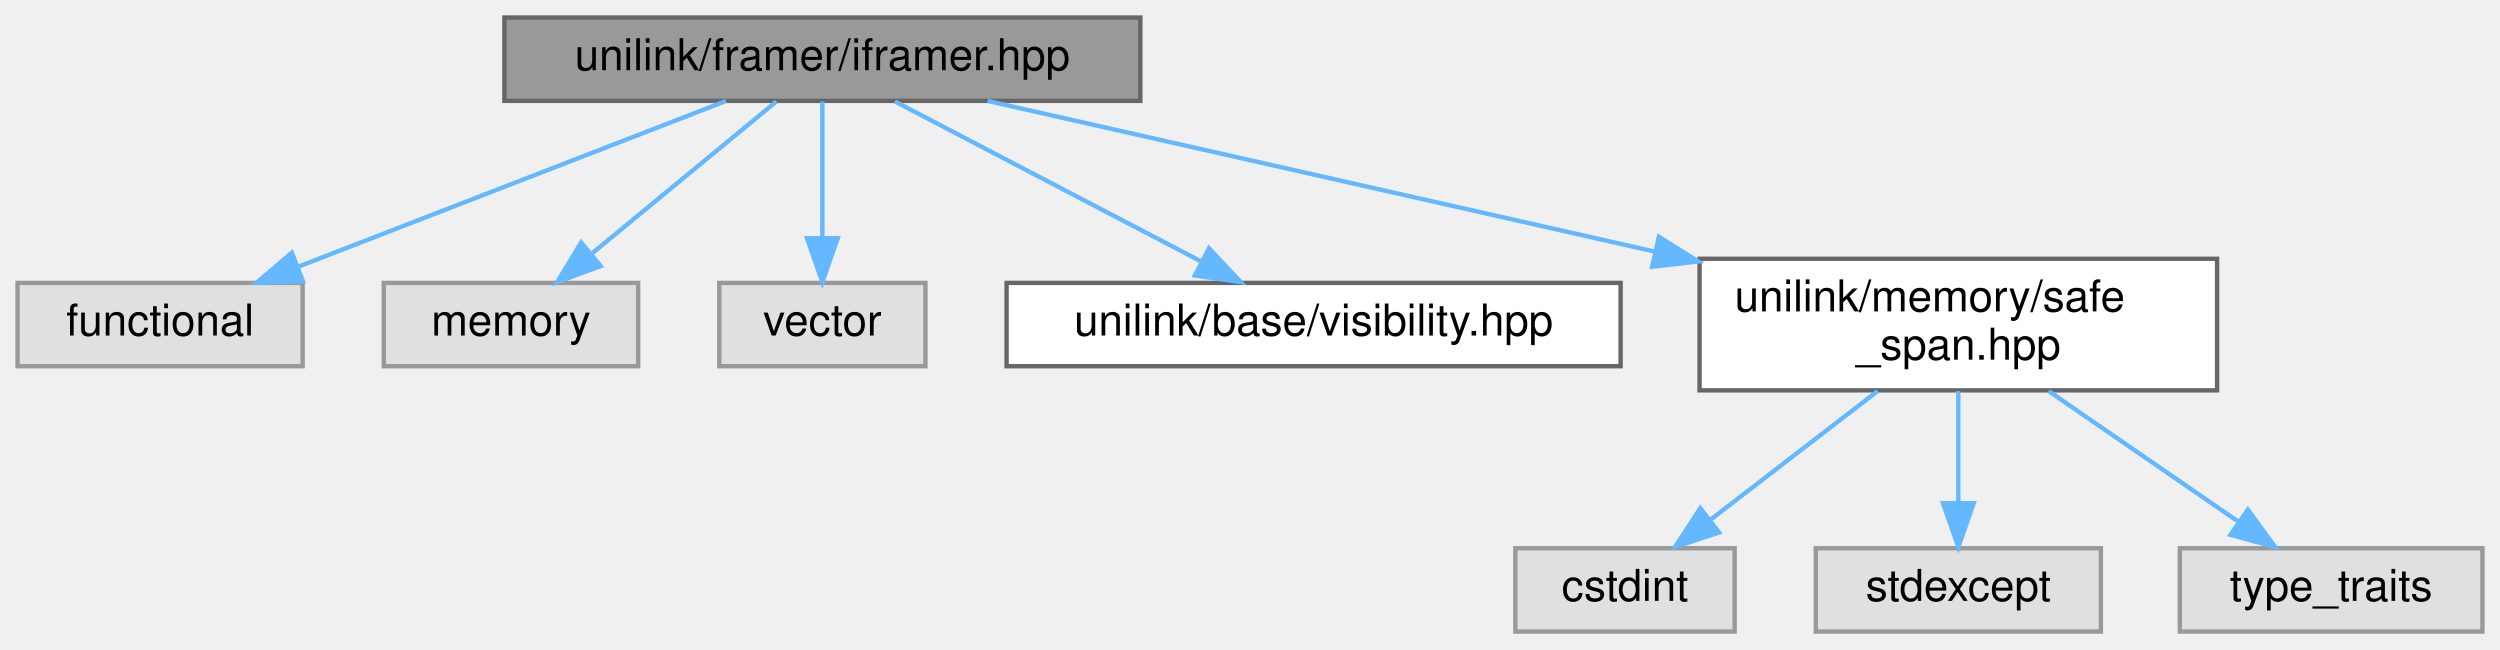
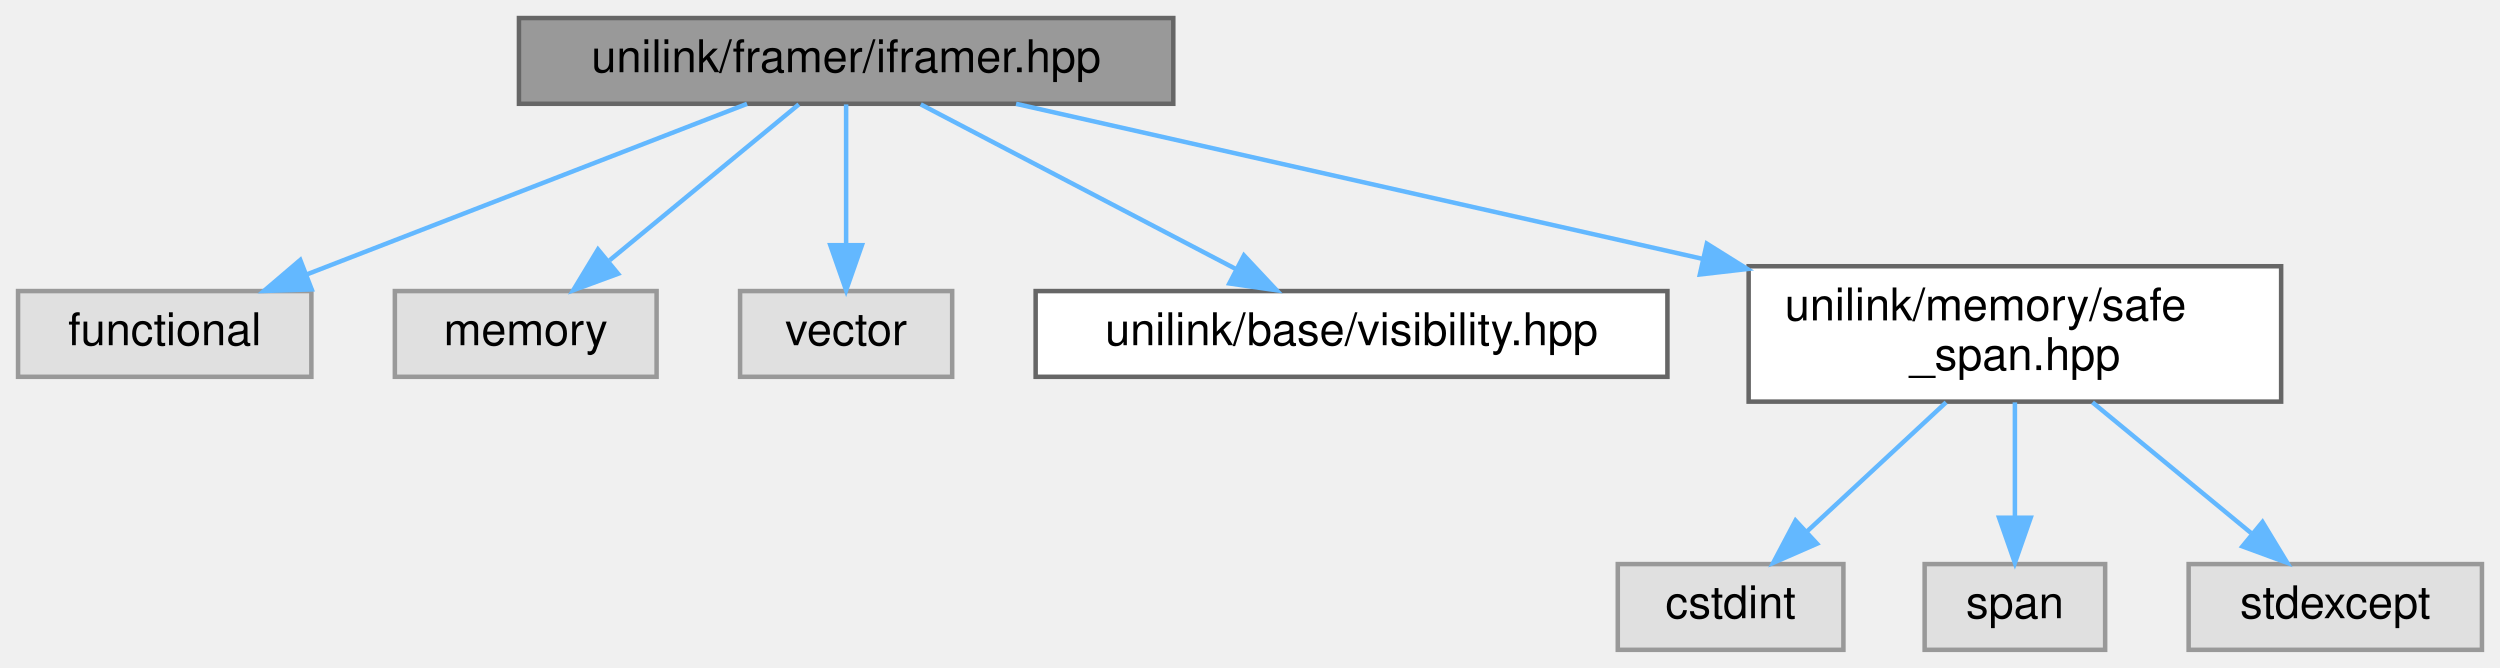
- <svg xmlns="http://www.w3.org/2000/svg" xmlns:xlink="http://www.w3.org/1999/xlink" width="570pt" height="148pt" viewBox="0.00 0.00 570.00 148.00">
+ <svg xmlns="http://www.w3.org/2000/svg" xmlns:xlink="http://www.w3.org/1999/xlink" width="554pt" height="148pt" viewBox="0.00 0.00 554.00 148.00">
  <g id="graph0" class="graph" transform="scale(1 1) rotate(0) translate(4 144)">
    <g id="Node000001" class="node">
      <g id="a_Node000001">
        <a xlink:title=" ">
          <polygon fill="#999999" stroke="#666666" points="256,-140 111,-140 111,-121 256,-121 256,-140" />
          <text text-anchor="middle" x="183.5" y="-128" font-family="Helvetica,sans-Serif" font-size="10.00">unilink/framer/iframer.hpp</text>
        </a>
      </g>
    </g>
    <g id="Node000002" class="node">
      <g id="a_Node000002">
        <a xlink:title=" ">
          <polygon fill="#e0e0e0" stroke="#999999" points="65,-79.5 0,-79.5 0,-60.5 65,-60.5 65,-79.5" />
          <text text-anchor="middle" x="32.5" y="-67.5" font-family="Helvetica,sans-Serif" font-size="10.00">functional</text>
        </a>
      </g>
    </g>
    <g id="edge1_Node000001_Node000002" class="edge">
      <g id="a_edge1_Node000001_Node000002">
        <a xlink:title=" ">
          <path fill="none" stroke="#63b8ff" d="M161.54,-120.99C135.82,-111.03 93.02,-94.45 63.82,-83.13" />
          <polygon fill="#63b8ff" stroke="#63b8ff" points="65.07,-79.87 54.48,-79.52 62.54,-86.39 65.07,-79.87" />
        </a>
      </g>
    </g>
    <g id="Node000003" class="node">
      <g id="a_Node000003">
        <a xlink:title=" ">
          <polygon fill="#e0e0e0" stroke="#999999" points="141.5,-79.5 83.5,-79.5 83.5,-60.5 141.5,-60.5 141.5,-79.5" />
          <text text-anchor="middle" x="112.5" y="-67.5" font-family="Helvetica,sans-Serif" font-size="10.00">memory</text>
        </a>
      </g>
    </g>
    <g id="edge2_Node000001_Node000003" class="edge">
      <g id="a_edge2_Node000001_Node000003">
        <a xlink:title=" ">
          <path fill="none" stroke="#63b8ff" d="M173.02,-120.87C162.01,-111.8 144.46,-97.34 131.09,-86.32" />
          <polygon fill="#63b8ff" stroke="#63b8ff" points="132.96,-83.33 123.02,-79.67 128.51,-88.73 132.96,-83.33" />
        </a>
      </g>
    </g>
    <g id="Node000004" class="node">
      <g id="a_Node000004">
        <a xlink:title=" ">
          <polygon fill="#e0e0e0" stroke="#999999" points="207,-79.5 160,-79.5 160,-60.5 207,-60.5 207,-79.5" />
          <text text-anchor="middle" x="183.5" y="-67.5" font-family="Helvetica,sans-Serif" font-size="10.00">vector</text>
        </a>
      </g>
    </g>
    <g id="edge3_Node000001_Node000004" class="edge">
      <g id="a_edge3_Node000001_Node000004">
        <a xlink:title=" ">
          <path fill="none" stroke="#63b8ff" d="M183.5,-120.87C183.5,-112.75 183.5,-100.31 183.5,-89.89" />
          <polygon fill="#63b8ff" stroke="#63b8ff" points="187,-89.67 183.5,-79.67 180,-89.67 187,-89.67" />
        </a>
      </g>
    </g>
    <g id="Node000005" class="node">
      <g id="a_Node000005">
        <a xlink:href="visibility_8hpp.html" target="_top" xlink:title=" ">
          <polygon fill="white" stroke="#666666" points="365.5,-79.5 225.5,-79.5 225.5,-60.5 365.5,-60.5 365.5,-79.5" />
          <text text-anchor="middle" x="295.5" y="-67.5" font-family="Helvetica,sans-Serif" font-size="10.00">unilink/base/visibility.hpp</text>
        </a>
      </g>
    </g>
    <g id="edge4_Node000001_Node000005" class="edge">
      <g id="a_edge4_Node000001_Node000005">
        <a xlink:title=" ">
          <path fill="none" stroke="#63b8ff" d="M200.03,-120.87C218.47,-111.23 248.54,-95.53 270.01,-84.31" />
          <polygon fill="#63b8ff" stroke="#63b8ff" points="271.66,-87.4 278.91,-79.67 268.42,-81.19 271.66,-87.4" />
        </a>
      </g>
    </g>
    <g id="Node000006" class="node">
      <g id="a_Node000006">
        <a xlink:href="safe__span_8hpp.html" target="_top" xlink:title=" ">
          <polygon fill="white" stroke="#666666" points="501.5,-85 383.5,-85 383.5,-55 501.5,-55 501.5,-85" />
          <text text-anchor="start" x="391.5" y="-73" font-family="Helvetica,sans-Serif" font-size="10.00">unilink/memory/safe</text>
          <text text-anchor="middle" x="442.5" y="-62" font-family="Helvetica,sans-Serif" font-size="10.00">_span.hpp</text>
        </a>
      </g>
    </g>
    <g id="edge5_Node000001_Node000006" class="edge">
      <g id="a_edge5_Node000001_Node000006">
        <a xlink:title=" ">
          <path fill="none" stroke="#63b8ff" d="M221.16,-120.99C260.93,-112.01 324.51,-97.65 373.35,-86.62" />
          <polygon fill="#63b8ff" stroke="#63b8ff" points="374.23,-90.01 383.22,-84.39 372.69,-83.18 374.23,-90.01" />
        </a>
      </g>
    </g>
    <g id="Node000007" class="node">
      <g id="a_Node000007">
        <a xlink:title=" ">
-           <polygon fill="#e0e0e0" stroke="#999999" points="391.5,-19 341.5,-19 341.5,0 391.5,0 391.5,-19" />
-           <text text-anchor="middle" x="366.5" y="-7" font-family="Helvetica,sans-Serif" font-size="10.00">cstdint</text>
+           <polygon fill="#e0e0e0" stroke="#999999" points="404.5,-19 354.5,-19 354.5,0 404.5,0 404.5,-19" />
+           <text text-anchor="middle" x="379.5" y="-7" font-family="Helvetica,sans-Serif" font-size="10.00">cstdint</text>
        </a>
      </g>
    </g>
    <g id="edge6_Node000006_Node000007" class="edge">
      <g id="a_edge6_Node000006_Node000007">
        <a xlink:title=" ">
-           <path fill="none" stroke="#63b8ff" d="M424.1,-54.84C412.62,-46 397.85,-34.63 386.14,-25.62" />
-           <polygon fill="#63b8ff" stroke="#63b8ff" points="387.95,-22.59 377.89,-19.27 383.68,-28.14 387.95,-22.59" />
+           <path fill="none" stroke="#63b8ff" d="M427.25,-54.84C417.92,-46.17 405.97,-35.08 396.35,-26.15" />
+           <polygon fill="#63b8ff" stroke="#63b8ff" points="398.65,-23.51 388.94,-19.27 393.89,-28.64 398.65,-23.51" />
        </a>
      </g>
    </g>
    <g id="Node000008" class="node">
      <g id="a_Node000008">
        <a xlink:title=" ">
-           <polygon fill="#e0e0e0" stroke="#999999" points="475,-19 410,-19 410,0 475,0 475,-19" />
-           <text text-anchor="middle" x="442.5" y="-7" font-family="Helvetica,sans-Serif" font-size="10.00">stdexcept</text>
+           <polygon fill="#e0e0e0" stroke="#999999" points="462.5,-19 422.5,-19 422.5,0 462.5,0 462.5,-19" />
+           <text text-anchor="middle" x="442.5" y="-7" font-family="Helvetica,sans-Serif" font-size="10.00">span</text>
        </a>
      </g>
    </g>
    <g id="edge7_Node000006_Node000008" class="edge">
      <g id="a_edge7_Node000006_Node000008">
        <a xlink:title=" ">
          <path fill="none" stroke="#63b8ff" d="M442.5,-54.84C442.5,-47.21 442.5,-37.7 442.5,-29.45" />
          <polygon fill="#63b8ff" stroke="#63b8ff" points="446,-29.27 442.5,-19.27 439,-29.27 446,-29.27" />
        </a>
      </g>
    </g>
    <g id="Node000009" class="node">
      <g id="a_Node000009">
        <a xlink:title=" ">
-           <polygon fill="#e0e0e0" stroke="#999999" points="562,-19 493,-19 493,0 562,0 562,-19" />
-           <text text-anchor="middle" x="527.5" y="-7" font-family="Helvetica,sans-Serif" font-size="10.00">type_traits</text>
+           <polygon fill="#e0e0e0" stroke="#999999" points="546,-19 481,-19 481,0 546,0 546,-19" />
+           <text text-anchor="middle" x="513.5" y="-7" font-family="Helvetica,sans-Serif" font-size="10.00">stdexcept</text>
        </a>
      </g>
    </g>
    <g id="edge8_Node000006_Node000009" class="edge">
      <g id="a_edge8_Node000006_Node000009">
        <a xlink:title=" ">
-           <path fill="none" stroke="#63b8ff" d="M463.08,-54.84C476.17,-45.83 493.09,-34.18 506.3,-25.09" />
-           <polygon fill="#63b8ff" stroke="#63b8ff" points="508.51,-27.82 514.76,-19.27 504.54,-22.05 508.51,-27.82" />
+           <path fill="none" stroke="#63b8ff" d="M459.69,-54.84C470.31,-46.09 483.94,-34.85 494.83,-25.88" />
+           <polygon fill="#63b8ff" stroke="#63b8ff" points="497.37,-28.33 502.86,-19.27 492.92,-22.92 497.37,-28.33" />
        </a>
      </g>
    </g>
  </g>
</svg>
